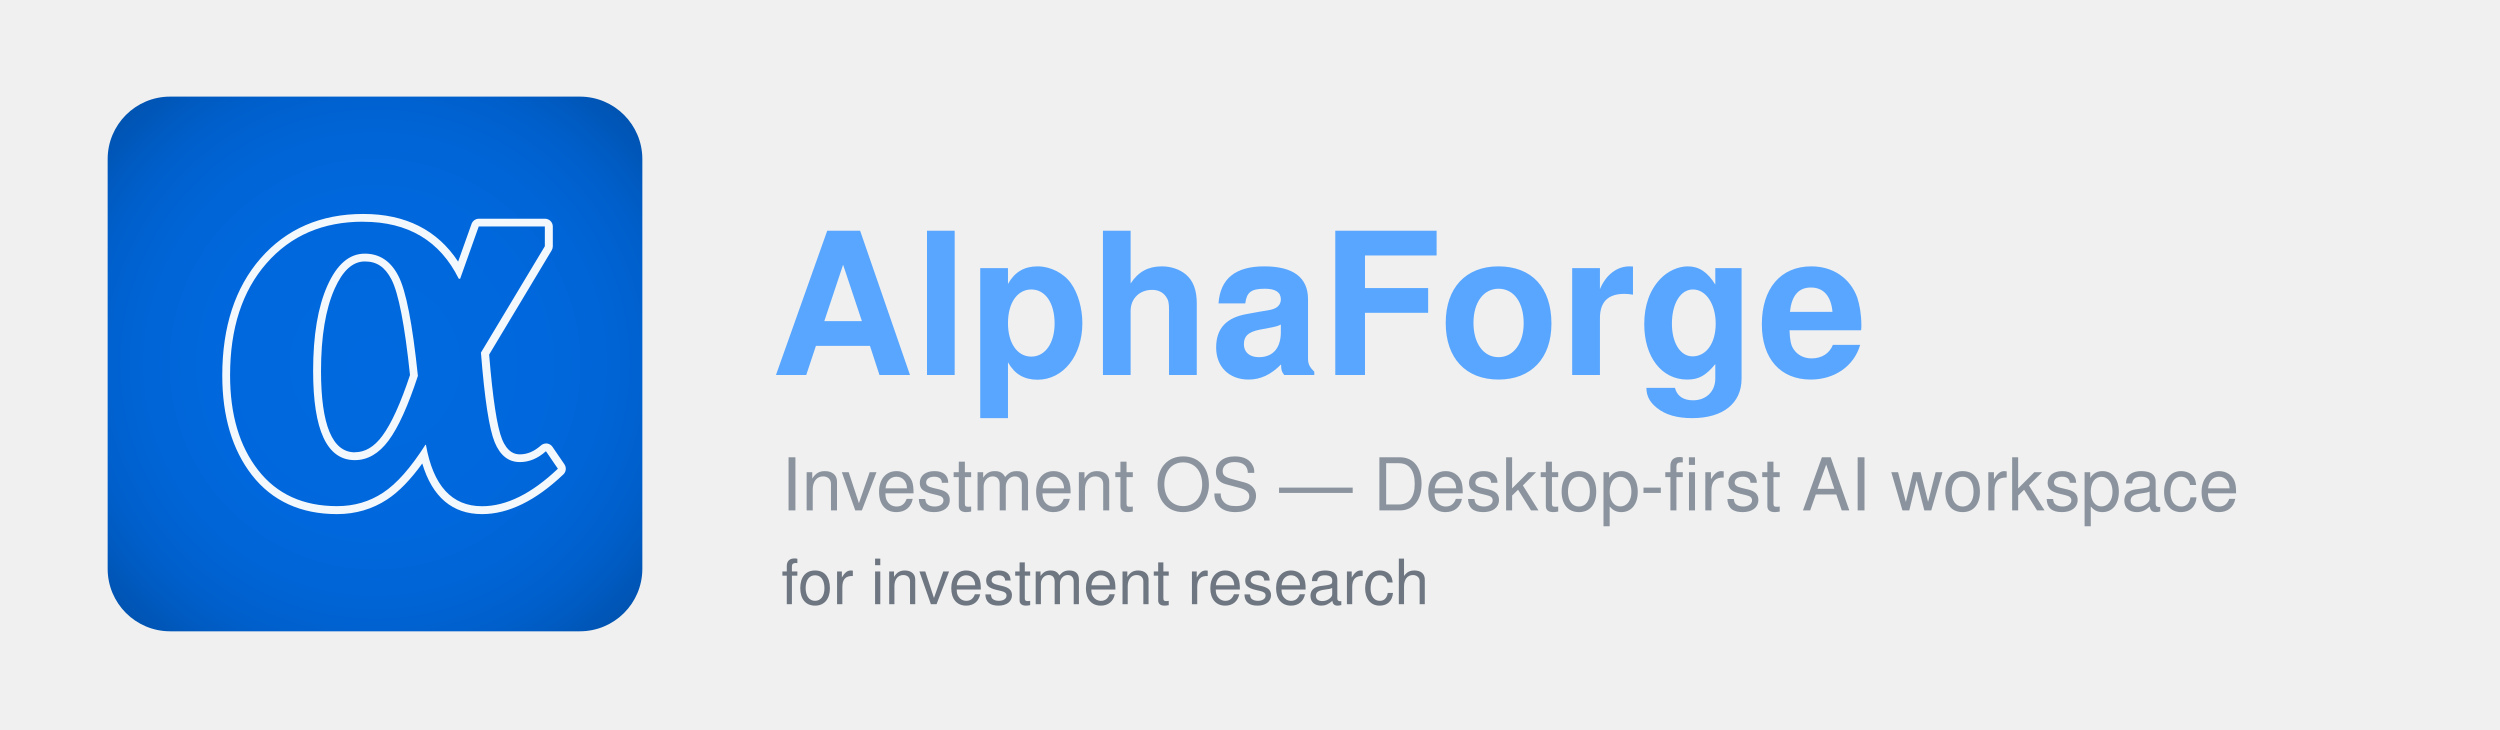
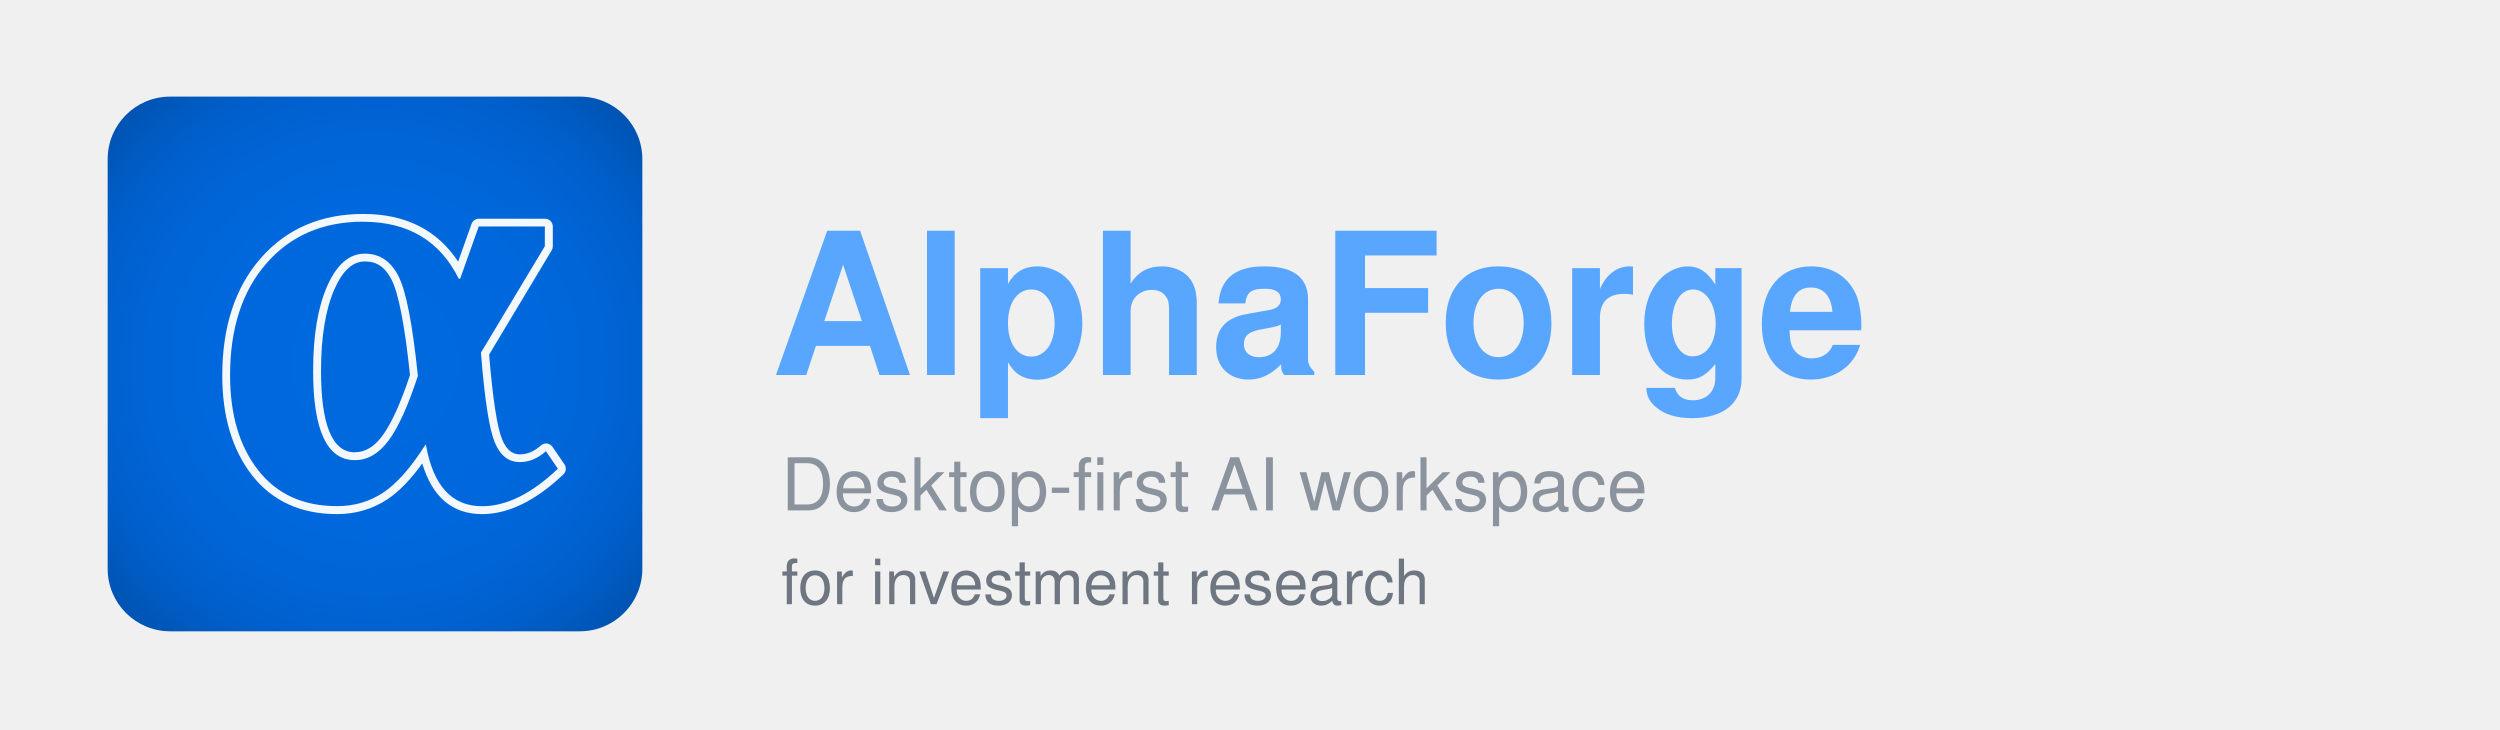
<svg xmlns="http://www.w3.org/2000/svg" viewBox="0 0 480 140" role="img" aria-label="AlphaForge">
  <defs>
    <radialGradient id="logo-bg-d" cx="32" cy="31.93" fx="32" fy="31.93" r="47.39" gradientUnits="userSpaceOnUse">
      <stop offset="0" stop-color="#0069df" />
      <stop offset=".46" stop-color="#0068dc" />
      <stop offset=".65" stop-color="#0064d5" />
      <stop offset=".8" stop-color="#005ec9" />
      <stop offset=".92" stop-color="#0056b7" />
      <stop offset="1" stop-color="#004fa8" />
    </radialGradient>
  </defs>
  <g transform="translate(24, 22) scale(1.5)">
    <rect x="-2.22" y="-2.3" width="68.44" height="68.44" rx="8" fill="url(#logo-bg-d)" />
    <path d="M30.49,13.72c5.74,0,9.82,2.43,12.23,7.29h.18l2.38-6.69h8.46v2.53l-8.18,13.62c.47,5.95,1.06,9.77,1.76,11.47.7,1.7,1.77,2.54,3.22,2.54,1.19,0,2.3-.46,3.34-1.39l1.53,2.24c-3.37,3.2-6.6,4.8-9.71,4.8-3.86,0-6.26-2.62-7.18-7.86h-.07c-1.87,2.94-3.68,4.99-5.42,6.13-1.74,1.15-3.7,1.72-5.89,1.72-4.34,0-7.71-1.54-10.1-4.61-2.4-3.07-3.59-7.12-3.59-12.14,0-6,1.55-10.78,4.66-14.33,3.11-3.56,7.23-5.33,12.38-5.33M29.42,44.23c1.64,0,3.08-.84,4.32-2.51,1.24-1.67,2.49-4.43,3.75-8.27-.69-6.66-1.52-10.94-2.51-12.82-.98-1.89-2.41-2.83-4.29-2.83-1.97,0-3.56,1.36-4.78,4.09-1.22,2.73-1.83,6.37-1.83,10.92,0,7.61,1.78,11.42,5.33,11.42M30.49,12.72c-5.42,0-9.84,1.91-13.13,5.68-3.26,3.73-4.91,8.77-4.91,14.99,0,5.23,1.28,9.52,3.8,12.76,2.58,3.31,6.25,4.99,10.89,4.99,2.37,0,4.54-.64,6.44-1.89,1.48-.98,2.95-2.49,4.47-4.59,1.29,4.3,3.85,6.48,7.66,6.48,3.36,0,6.85-1.71,10.4-5.08.36-.34.41-.88.14-1.29l-1.53-2.24c-.16-.24-.42-.39-.7-.43-.04,0-.08,0-.12,0-.24,0-.48.09-.66.25-.86.76-1.74,1.14-2.68,1.14-.64,0-1.58-.2-2.29-1.92-.64-1.56-1.2-5.21-1.66-10.85l8.01-13.35c.09-.16.14-.33.14-.51v-2.53c0-.55-.45-1-1-1h-8.46c-.42,0-.8.27-.94.66l-1.72,4.83c-2.66-4.05-6.74-6.1-12.13-6.1h0ZM29.42,43.23c-2.88,0-4.33-3.5-4.33-10.42,0-4.39.59-7.93,1.74-10.51,1.05-2.35,2.32-3.5,3.87-3.5s2.58.73,3.4,2.29c.91,1.74,1.71,5.86,2.38,12.25-1.2,3.62-2.39,6.23-3.54,7.78-1.05,1.42-2.21,2.1-3.52,2.1h0Z" fill="#fff" opacity="0.95" />
  </g>
  <text x="148" y="72" font-family="Segoe UI, Helvetica, Arial, sans-serif" font-size="38" font-weight="800" fill="#58a6ff">AlphaForge</text>
-   <text x="150" y="98" font-family="Segoe UI, Helvetica, Arial, sans-serif" font-size="14" fill="#8b949e">Investment OS — Desktop-first AI workspace</text>
+   <text x="150" y="98" font-family="Segoe UI, Helvetica, Arial, sans-serif" font-size="14" fill="#8b949e">Desktop-first AI workspace</text>
  <text x="150" y="116" font-family="Segoe UI, Helvetica, Arial, sans-serif" font-size="12" fill="#6e7681">for investment research</text>
</svg>
